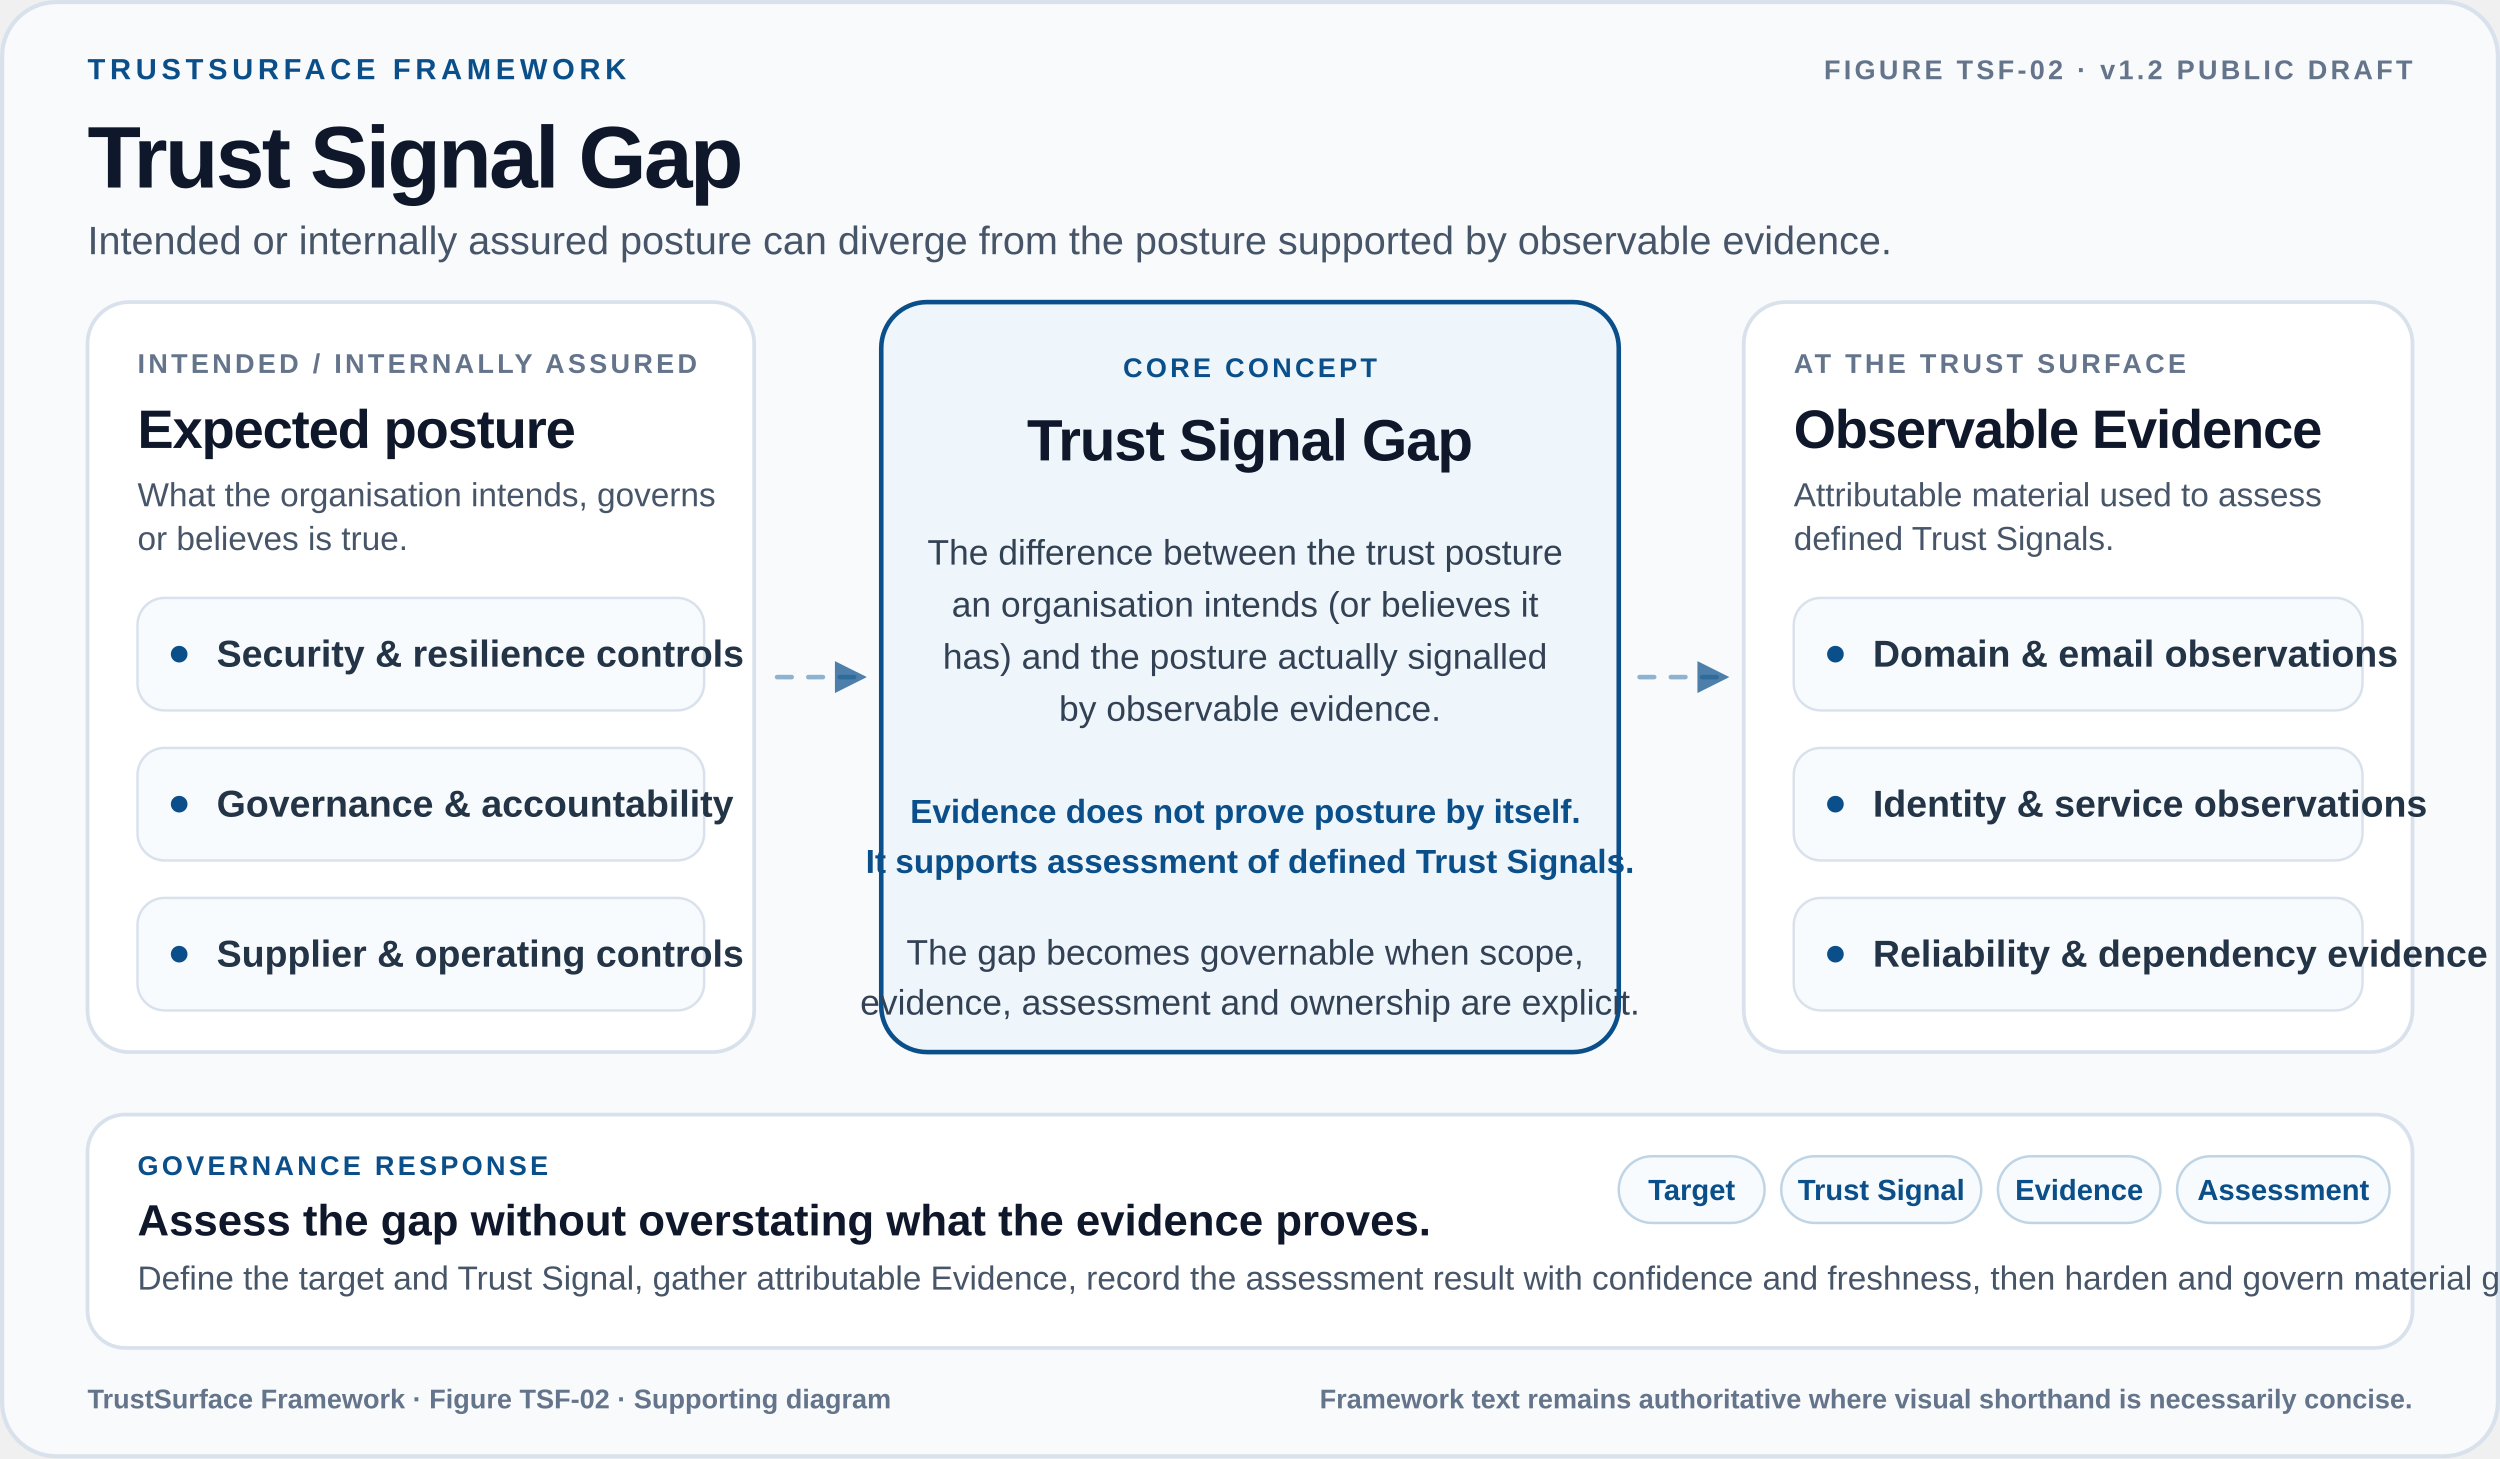
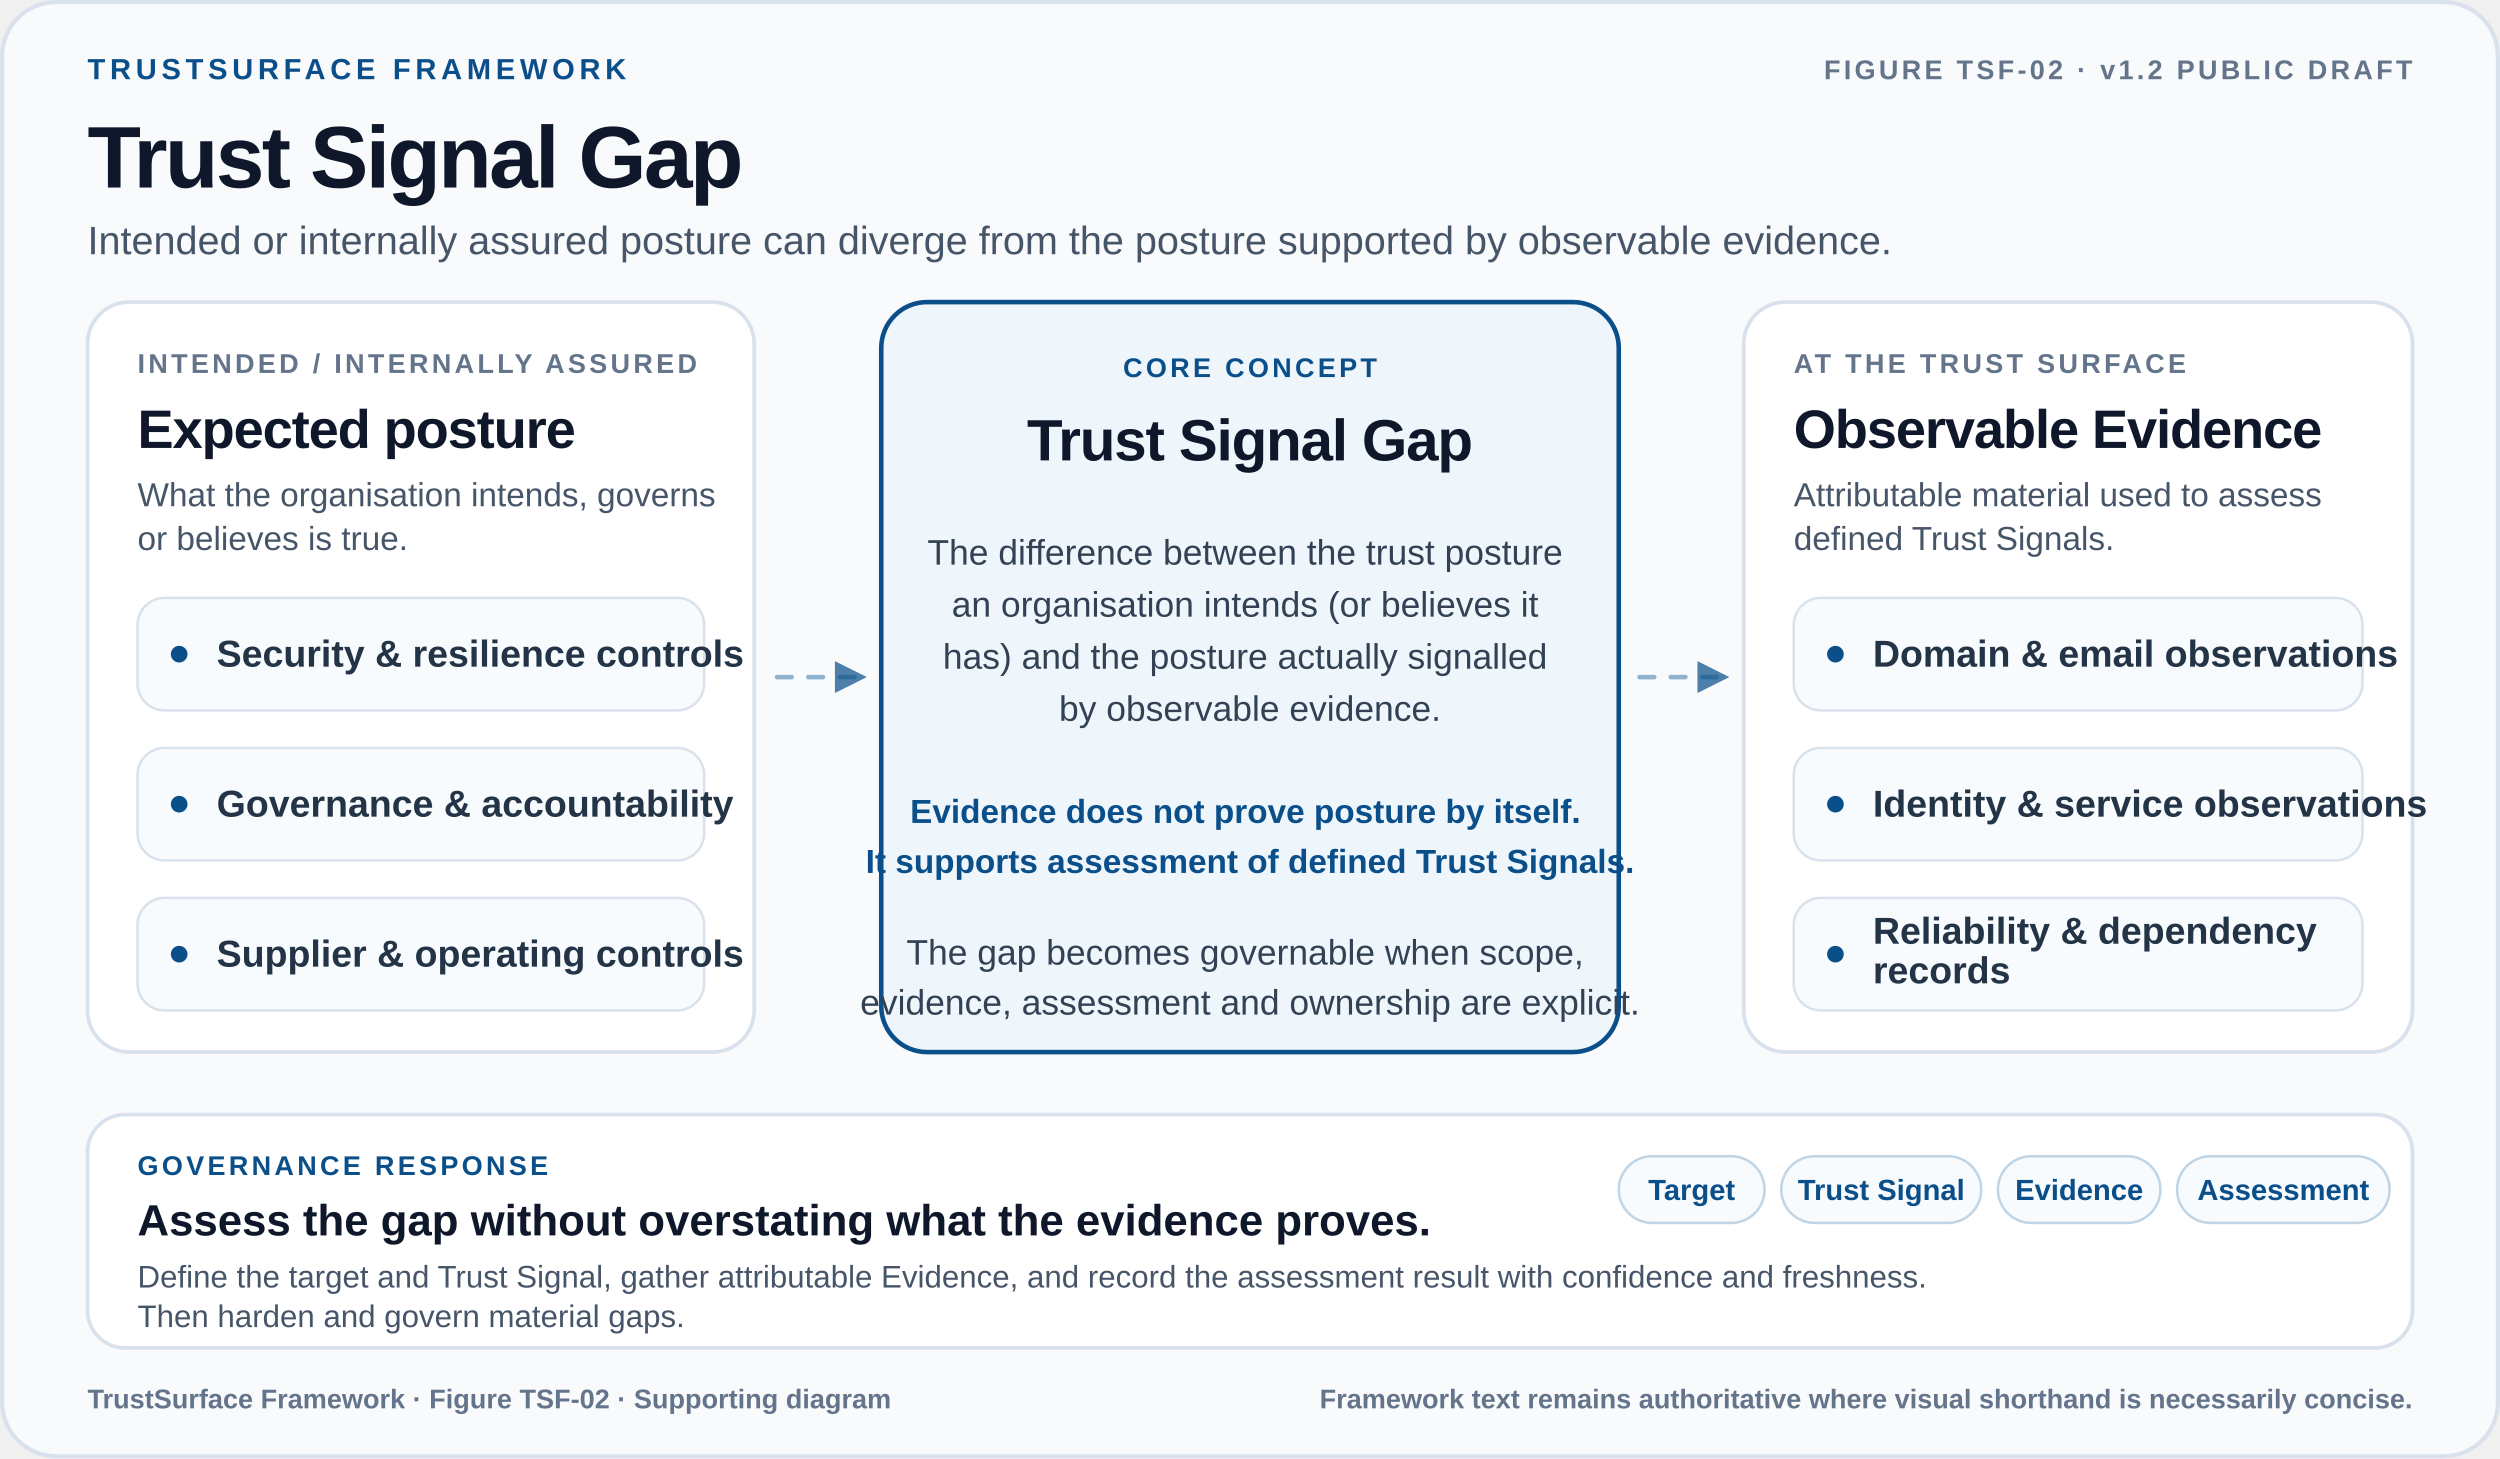
<svg xmlns="http://www.w3.org/2000/svg" width="1200" height="700" viewBox="0 0 1200 700" fill="none" role="img" aria-labelledby="title desc">
  <defs>
    <style>
      text { font-family: Poppins, Arial, sans-serif; fill: #0f172a; }
      .frame { fill: #f8fafc; stroke: #d9e2ec; stroke-width: 2; }
      .panel { fill: #ffffff; stroke: #d9e2ec; stroke-width: 1.8; }
      .row { fill: #f8fbfd; stroke: #d9e2ec; stroke-width: 1.2; }
      .gap { fill: #eef6fb; stroke: #0b4f8a; stroke-width: 2.2; }
      .rule { stroke: #8fb2cf; stroke-width: 2.2; stroke-linecap: round; stroke-dasharray: 7 8; }
      .arrow { fill: #0b4f8a; opacity: .72; }
      .response { fill: #ffffff; stroke: #d9e2ec; stroke-width: 1.8; }
      .pill { fill: #f8fbfd; stroke: #bfd4e5; stroke-width: 1.2; }
      .kicker { font-size: 14px; font-weight: 700; letter-spacing: .16em; fill: #0b4f8a; }
      .figure-id { font-size: 13px; font-weight: 700; letter-spacing: .12em; fill: #64748b; }
      .title { font-size: 42px; font-weight: 700; letter-spacing: -.03em; }
      .subtitle { font-size: 19px; font-weight: 500; fill: #475569; }
      .panel-label { font-size: 13px; font-weight: 700; letter-spacing: .12em; fill: #64748b; }
      .panel-title { font-size: 26px; font-weight: 700; letter-spacing: -.02em; }
      .panel-copy { font-size: 16px; font-weight: 500; fill: #475569; }
      .row-text { font-size: 18px; font-weight: 600; fill: #243447; }
      .dot { fill: #0b4f8a; }
      .gap-kicker { font-size: 13px; font-weight: 700; letter-spacing: .12em; fill: #0b4f8a; }
      .gap-title { font-size: 28px; font-weight: 700; letter-spacing: -.02em; }
      .gap-copy { font-size: 17px; font-weight: 500; fill: #334155; }
      .gap-note { font-size: 16px; font-weight: 650; fill: #0b4f8a; }
      .response-label { font-size: 13px; font-weight: 700; letter-spacing: .12em; fill: #0b4f8a; }
      .response-title { font-size: 21px; font-weight: 700; }
-       .response-copy { font-size: 16px; font-weight: 500; fill: #475569; }
+       .response-copy { font-size: 15px; font-weight: 500; fill: #475569; }
      .pill-text { font-size: 14px; font-weight: 700; fill: #0b4f8a; }
      .footer { font-size: 13px; font-weight: 600; fill: #64748b; }
    </style>
    <marker id="flow-arrow" viewBox="0 0 10 10" refX="8" refY="5" markerWidth="7" markerHeight="7" orient="auto-start-reverse">
      <path d="M0 0L10 5L0 10Z" class="arrow" />
    </marker>
  </defs>
  <rect x="1" y="1" width="1198" height="698" rx="26" class="frame" />
  <g transform="translate(42 38)">
    <text class="kicker">TRUSTSURFACE FRAMEWORK</text>
    <text x="1116" class="figure-id" text-anchor="end">FIGURE TSF-02 · v1.2 PUBLIC DRAFT</text>
    <text y="52" class="title">Trust Signal Gap</text>
    <text y="84" class="subtitle">Intended or internally assured posture can diverge from the posture supported by observable evidence.</text>
  </g>
  <g transform="translate(42 145)">
    <rect width="320" height="360" rx="20" class="panel" />
    <text x="24" y="34" class="panel-label">INTENDED / INTERNALLY ASSURED</text>
    <text x="24" y="70" class="panel-title">Expected posture</text>
    <text x="24" y="98" class="panel-copy">
      <tspan x="24">What the organisation intends, governs</tspan>
      <tspan x="24" dy="21">or believes is true.</tspan>
    </text>
    <g transform="translate(24 142)">
      <rect width="272" height="54" rx="13" class="row" />
      <circle cx="20" cy="27" r="4" class="dot" />
      <text x="38" y="33" class="row-text">Security &amp; resilience controls</text>
      <rect y="72" width="272" height="54" rx="13" class="row" />
      <circle cx="20" cy="99" r="4" class="dot" />
      <text x="38" y="105" class="row-text">Governance &amp; accountability</text>
      <rect y="144" width="272" height="54" rx="13" class="row" />
      <circle cx="20" cy="171" r="4" class="dot" />
      <text x="38" y="177" class="row-text">Supplier &amp; operating controls</text>
    </g>
  </g>
  <path d="M373 325H413" class="rule" marker-end="url(#flow-arrow)" />
  <path d="M787 325H827" class="rule" marker-end="url(#flow-arrow)" />
  <g transform="translate(423 145)">
    <rect width="354" height="360" rx="22" class="gap" />
    <text x="177" y="36" text-anchor="middle" class="gap-kicker">CORE CONCEPT</text>
    <text x="177" y="76" text-anchor="middle" class="gap-title">Trust Signal Gap</text>
    <text x="177" y="126" text-anchor="middle" class="gap-copy">
      <tspan x="177">The difference between the trust posture</tspan>
      <tspan x="177" dy="25">an organisation intends (or believes it</tspan>
      <tspan x="177" dy="25">has) and the posture actually signalled</tspan>
      <tspan x="177" dy="25">by observable evidence.</tspan>
    </text>
    <text x="177" y="250" text-anchor="middle" class="gap-note">
      <tspan x="177">Evidence does not prove posture by itself.</tspan>
      <tspan x="177" dy="24">It supports assessment of defined Trust Signals.</tspan>
    </text>
    <text x="177" y="318" text-anchor="middle" class="gap-copy">
      <tspan x="177">The gap becomes governable when scope,</tspan>
      <tspan x="177" dy="24">evidence, assessment and ownership are explicit.</tspan>
    </text>
  </g>
  <g transform="translate(837 145)">
    <rect width="321" height="360" rx="20" class="panel" />
    <text x="24" y="34" class="panel-label">AT THE TRUST SURFACE</text>
    <text x="24" y="70" class="panel-title">Observable Evidence</text>
    <text x="24" y="98" class="panel-copy">
      <tspan x="24">Attributable material used to assess</tspan>
      <tspan x="24" dy="21">defined Trust Signals.</tspan>
    </text>
    <g transform="translate(24 142)">
      <rect width="273" height="54" rx="13" class="row" />
      <circle cx="20" cy="27" r="4" class="dot" />
      <text x="38" y="33" class="row-text">Domain &amp; email observations</text>
      <rect y="72" width="273" height="54" rx="13" class="row" />
      <circle cx="20" cy="99" r="4" class="dot" />
      <text x="38" y="105" class="row-text">Identity &amp; service observations</text>
      <rect y="144" width="273" height="54" rx="13" class="row" />
      <circle cx="20" cy="171" r="4" class="dot" />
-       <text x="38" y="177" class="row-text">Reliability &amp; dependency evidence</text>
+       <text x="38" y="166" class="row-text">
+         <tspan x="38">Reliability &amp; dependency</tspan>
+         <tspan x="38" dy="19">records</tspan>
+       </text>
    </g>
  </g>
  <g transform="translate(42 535)">
    <rect width="1116" height="112" rx="18" class="response" />
    <text x="24" y="29" class="response-label">GOVERNANCE RESPONSE</text>
    <text x="24" y="58" class="response-title">Assess the gap without overstating what the evidence proves.</text>
-     <text x="24" y="84" class="response-copy">Define the target and Trust Signal, gather attributable Evidence, record the assessment result with confidence and freshness, then harden and govern material gaps.</text>
+     <text x="24" y="83" class="response-copy">
+       <tspan x="24">Define the target and Trust Signal, gather attributable Evidence, and record the assessment result with confidence and freshness.</tspan>
+       <tspan x="24" dy="19">Then harden and govern material gaps.</tspan>
+     </text>
    <g transform="translate(735 20)">
      <rect width="70" height="32" rx="16" class="pill" />
      <text x="35" y="21" text-anchor="middle" class="pill-text">Target</text>
      <rect x="78" width="96" height="32" rx="16" class="pill" />
      <text x="126" y="21" text-anchor="middle" class="pill-text">Trust Signal</text>
      <rect x="182" width="78" height="32" rx="16" class="pill" />
      <text x="221" y="21" text-anchor="middle" class="pill-text">Evidence</text>
      <rect x="268" width="102" height="32" rx="16" class="pill" />
      <text x="319" y="21" text-anchor="middle" class="pill-text">Assessment</text>
    </g>
  </g>
  <text x="42" y="676" class="footer">TrustSurface Framework · Figure TSF-02 · Supporting diagram</text>
  <text x="1158" y="676" text-anchor="end" class="footer">Framework text remains authoritative where visual shorthand is necessarily concise.</text>
</svg>
